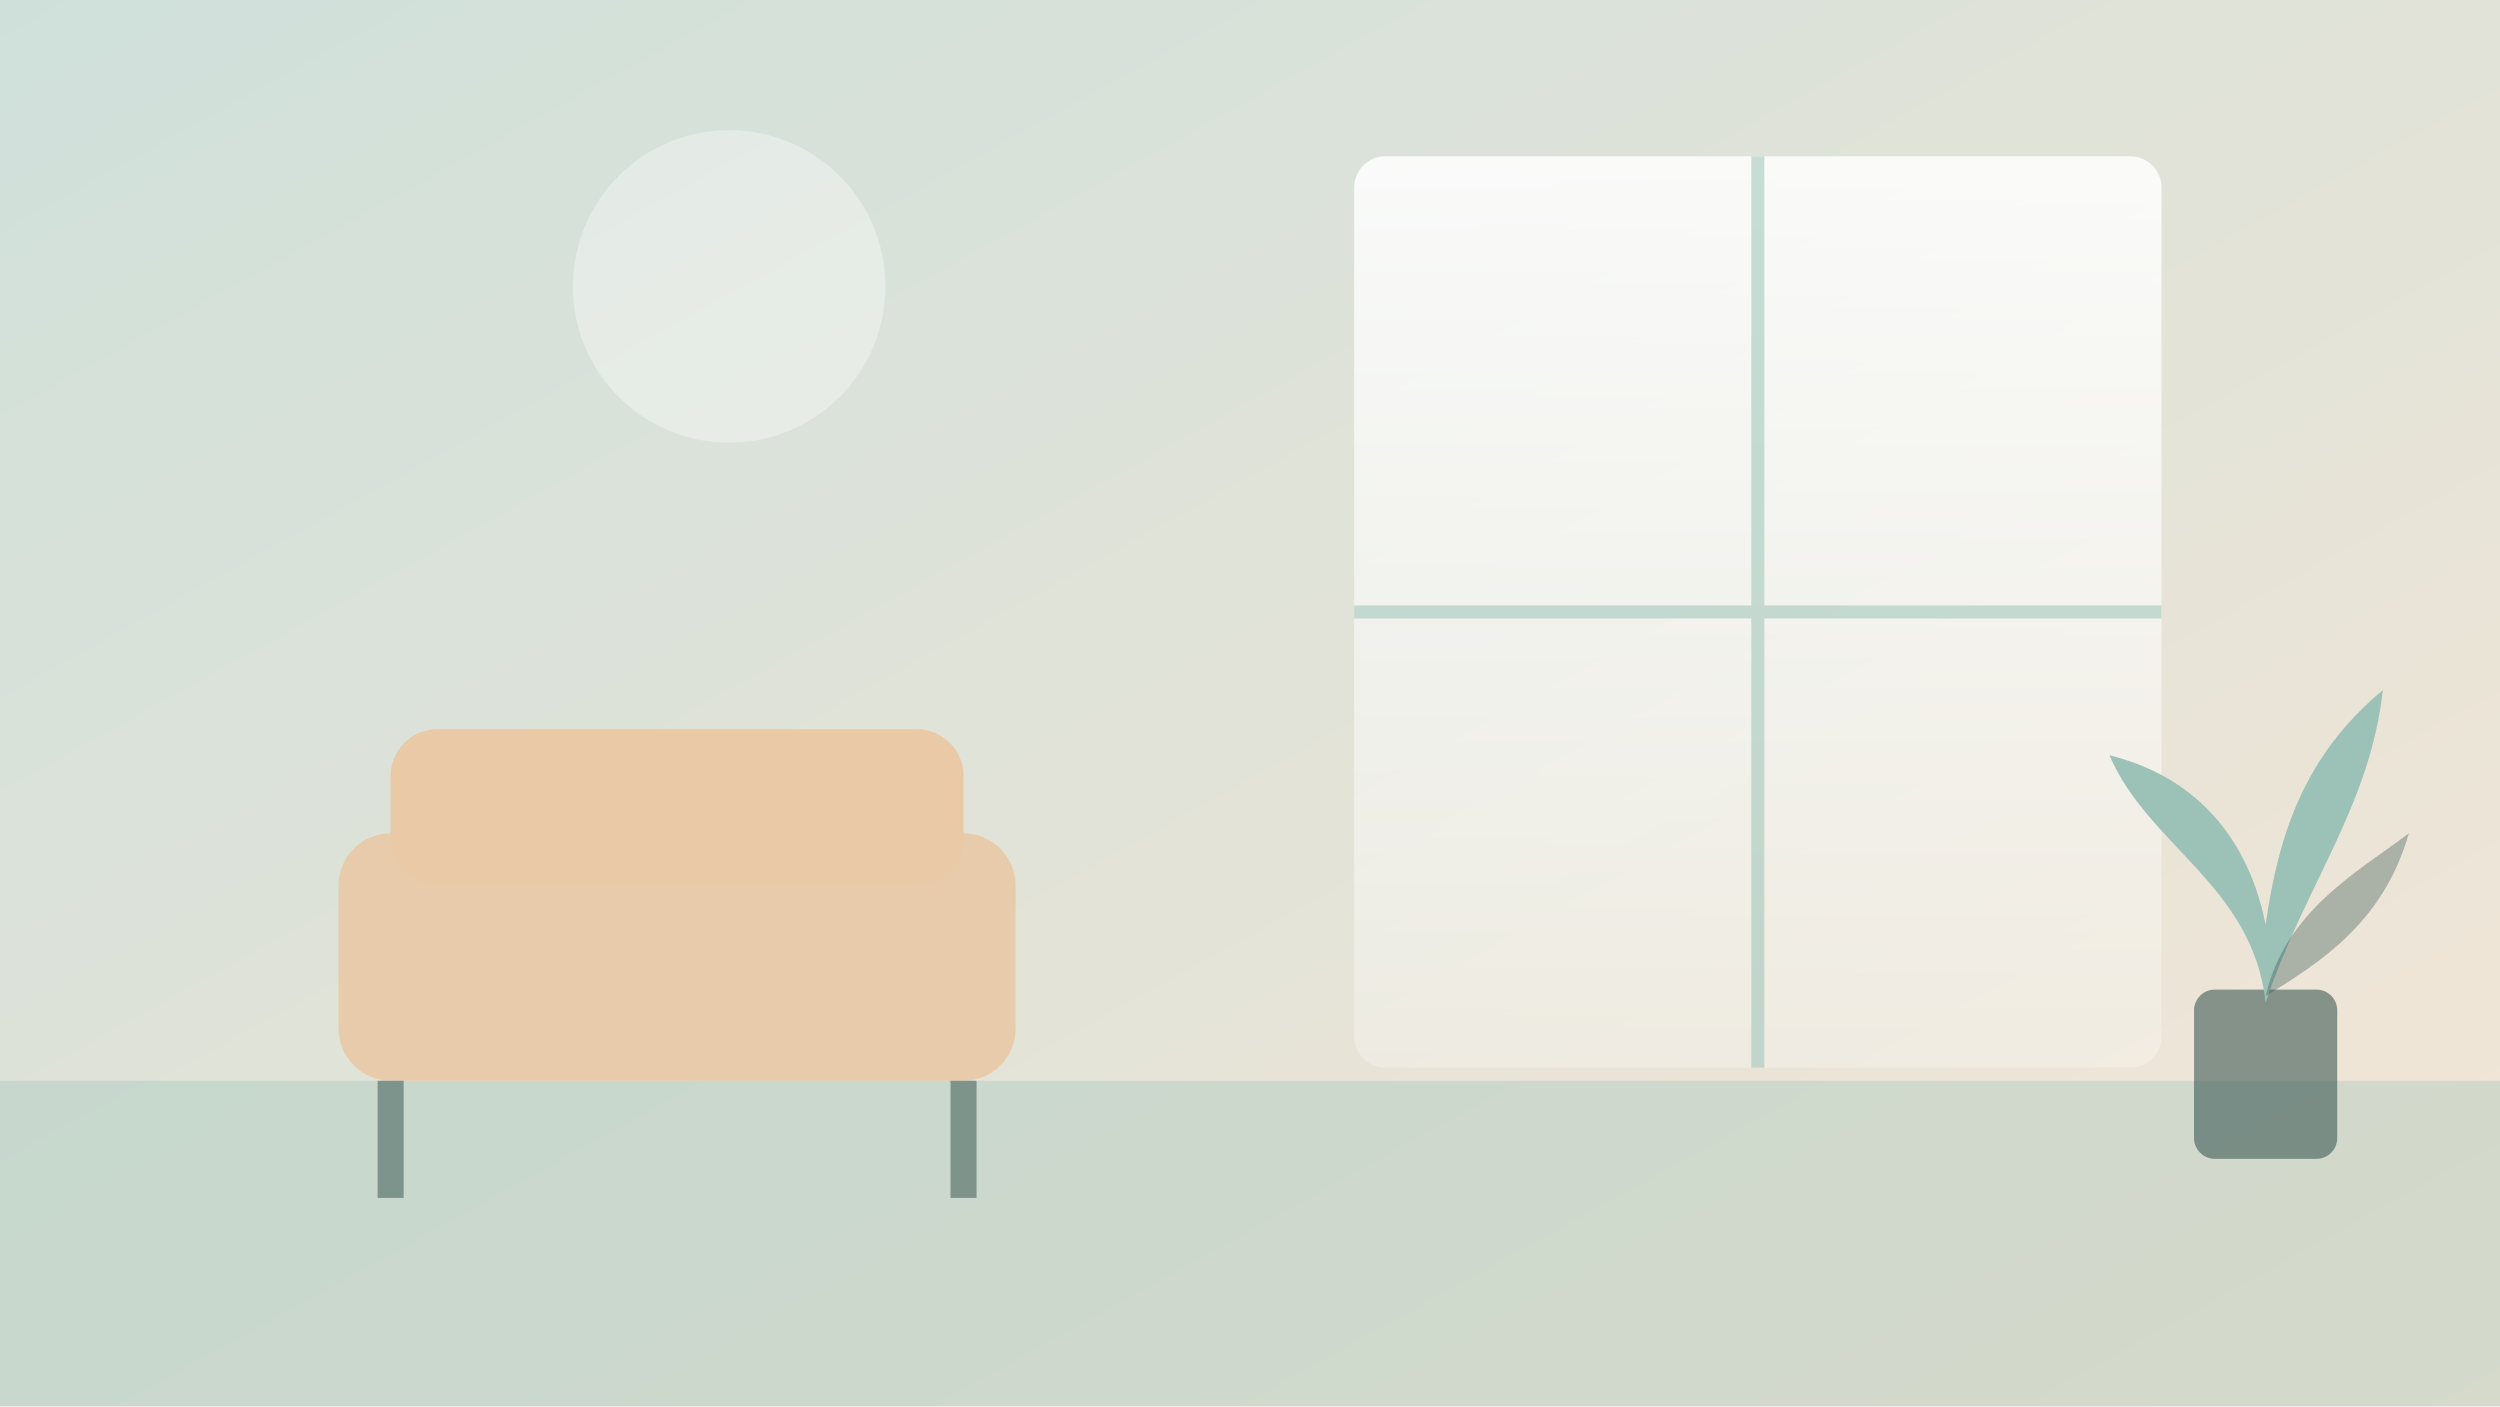
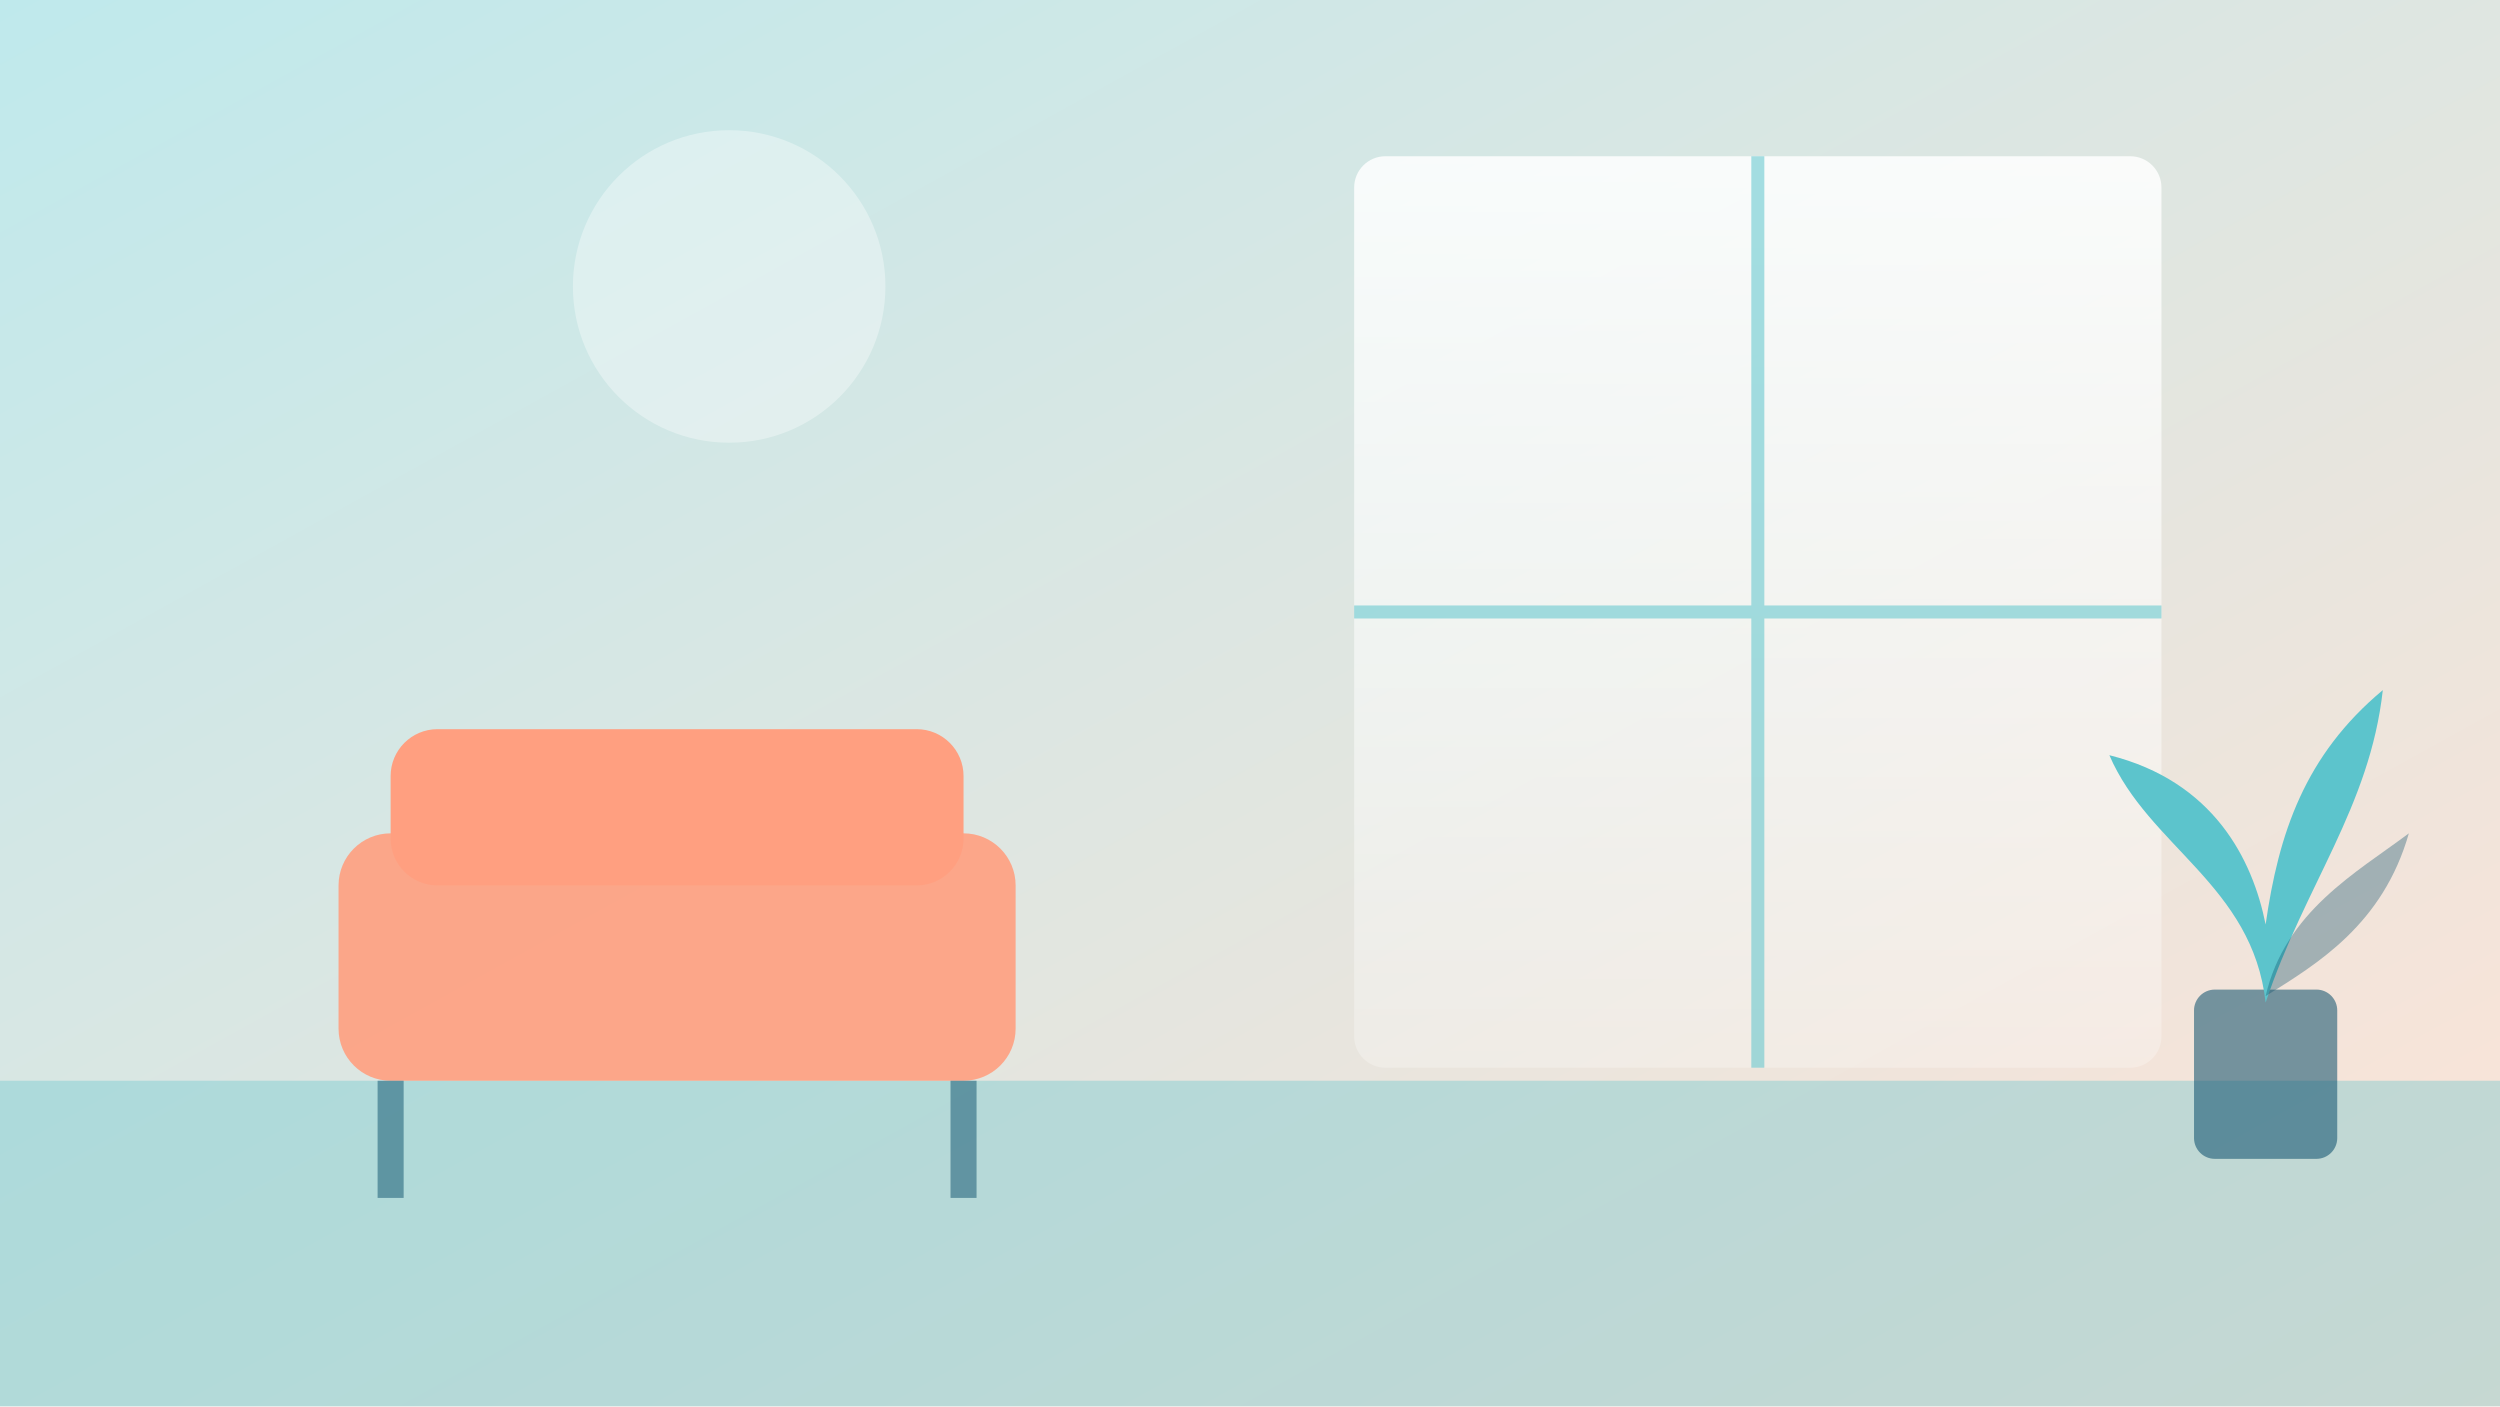
<svg xmlns="http://www.w3.org/2000/svg" viewBox="0 0 1920 1080" preserveAspectRatio="xMidYMid slice">
  <defs>
    <linearGradient id="bg" x1="0" y1="0" x2="1" y2="1">
-       <stop offset="0" stop-color="#cfe0da" />
-       <stop offset="1" stop-color="#f4e6d6" />
+       <stop offset="0" stop-color="#bfe9ec" />
+       <stop offset="1" stop-color="#ffe3d6" />
    </linearGradient>
    <linearGradient id="light" x1="0" y1="0" x2="0" y2="1">
      <stop offset="0" stop-color="#fff" stop-opacity=".85" />
      <stop offset="1" stop-color="#fff" stop-opacity=".25" />
    </linearGradient>
  </defs>
  <rect width="1920" height="1080" fill="url(#bg)" />
  <rect x="1040" y="120" width="620" height="700" rx="24" fill="url(#light)" />
-   <path d="M1040 470h620M1350 120v700" stroke="#9cc2b8" stroke-width="10" opacity=".55" />
-   <rect x="0" y="830" width="1920" height="250" fill="#9cc2b8" opacity=".35" />
-   <rect x="260" y="640" width="520" height="190" rx="40" fill="#e9c9a6" opacity=".9" />
-   <rect x="300" y="560" width="440" height="120" rx="36" fill="#e9c9a6" />
-   <rect x="290" y="830" width="20" height="90" fill="#2f4f4a" opacity=".5" />
-   <rect x="730" y="830" width="20" height="90" fill="#2f4f4a" opacity=".5" />
+   <path d="M1040 470h620M1350 120v700" stroke="#5cc4cc" stroke-width="10" opacity=".55" />
+   <rect x="0" y="830" width="1920" height="250" fill="#5cc4cc" opacity=".35" />
+   <rect x="260" y="640" width="520" height="190" rx="40" fill="#ff9f80" opacity=".9" />
+   <rect x="300" y="560" width="440" height="120" rx="36" fill="#ff9f80" />
+   <rect x="290" y="830" width="20" height="90" fill="#0b4f6b" opacity=".5" />
+   <rect x="730" y="830" width="20" height="90" fill="#0b4f6b" opacity=".5" />
  <g transform="translate(1740 560)">
-     <rect x="-55" y="200" width="110" height="130" rx="16" fill="#2f4f4a" opacity=".55" />
-     <path d="M0 210C-10 120-90 90-120 20 -40 40-10 100 0 150 10 80 30 20 90-30 80 60 30 120 0 210Z" fill="#9cc2b8" />
-     <path d="M0 205C15 140 70 110 110 80 90 150 40 180 0 205Z" fill="#2f4f4a" opacity=".35" />
+     <rect x="-55" y="200" width="110" height="130" rx="16" fill="#0b4f6b" opacity=".55" />
+     <path d="M0 210C-10 120-90 90-120 20 -40 40-10 100 0 150 10 80 30 20 90-30 80 60 30 120 0 210Z" fill="#5cc4cc" />
+     <path d="M0 205C15 140 70 110 110 80 90 150 40 180 0 205Z" fill="#0b4f6b" opacity=".35" />
  </g>
  <circle cx="560" cy="220" r="120" fill="#fff" opacity=".35" />
</svg>
